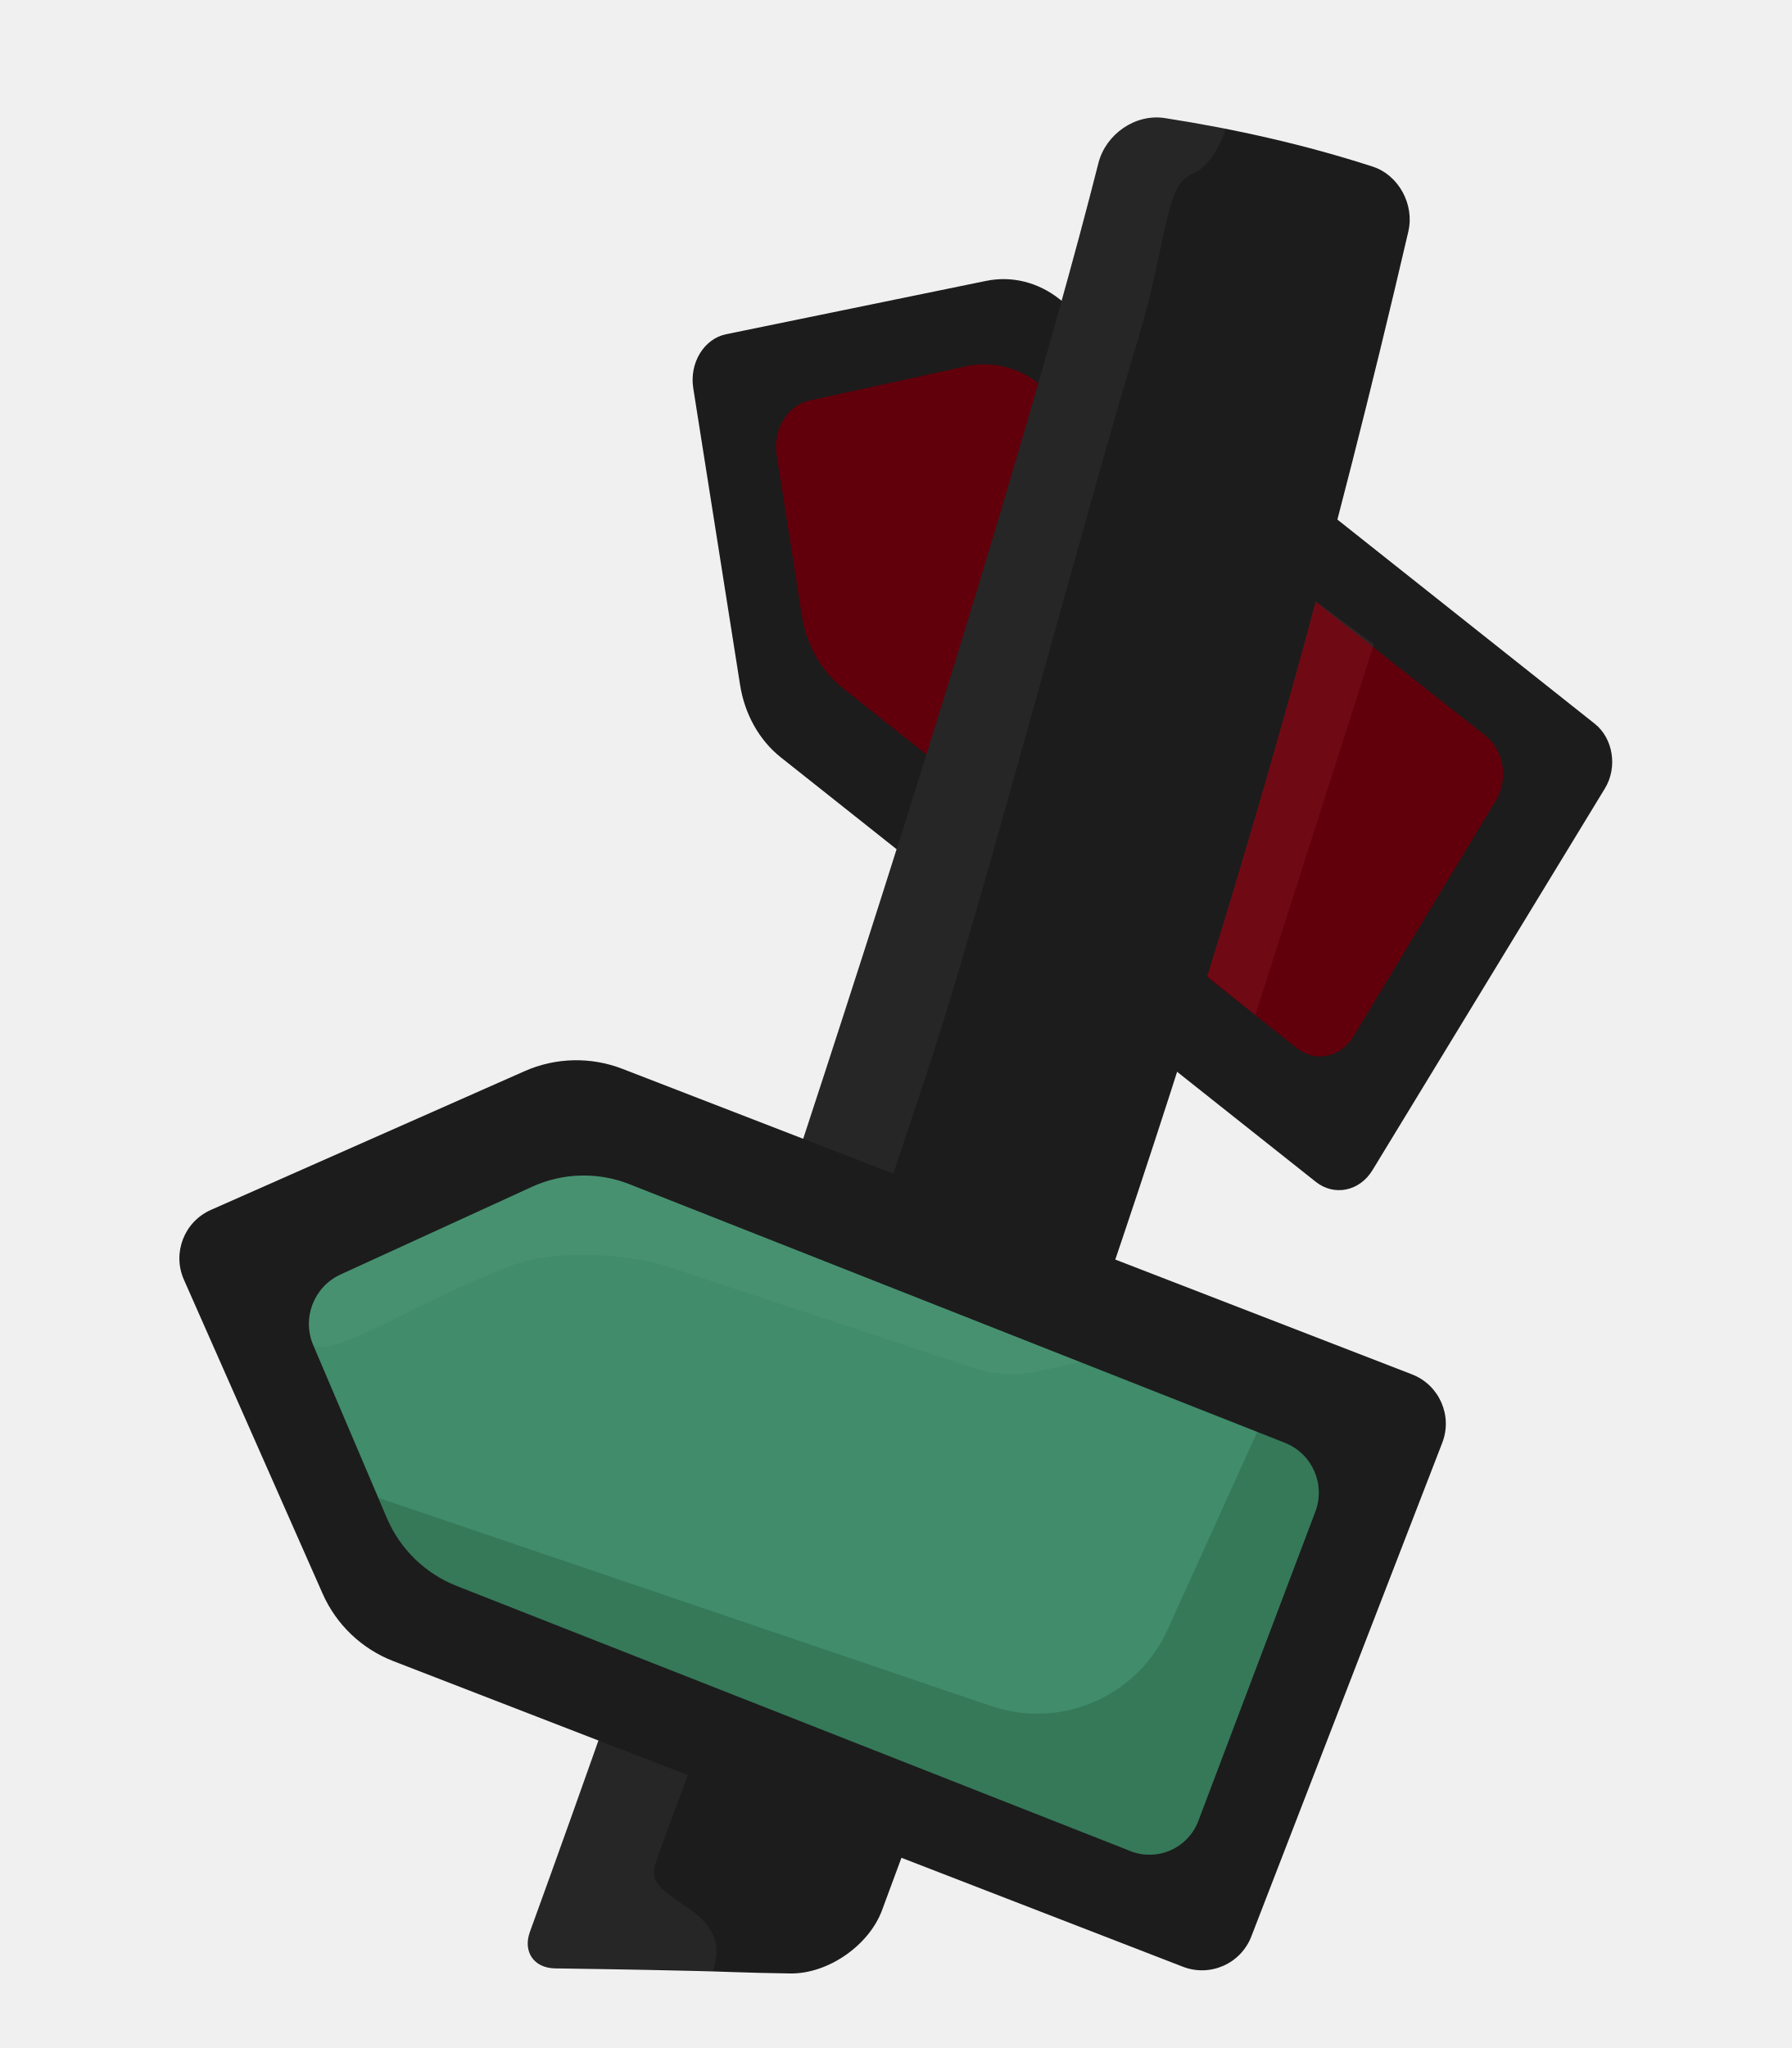
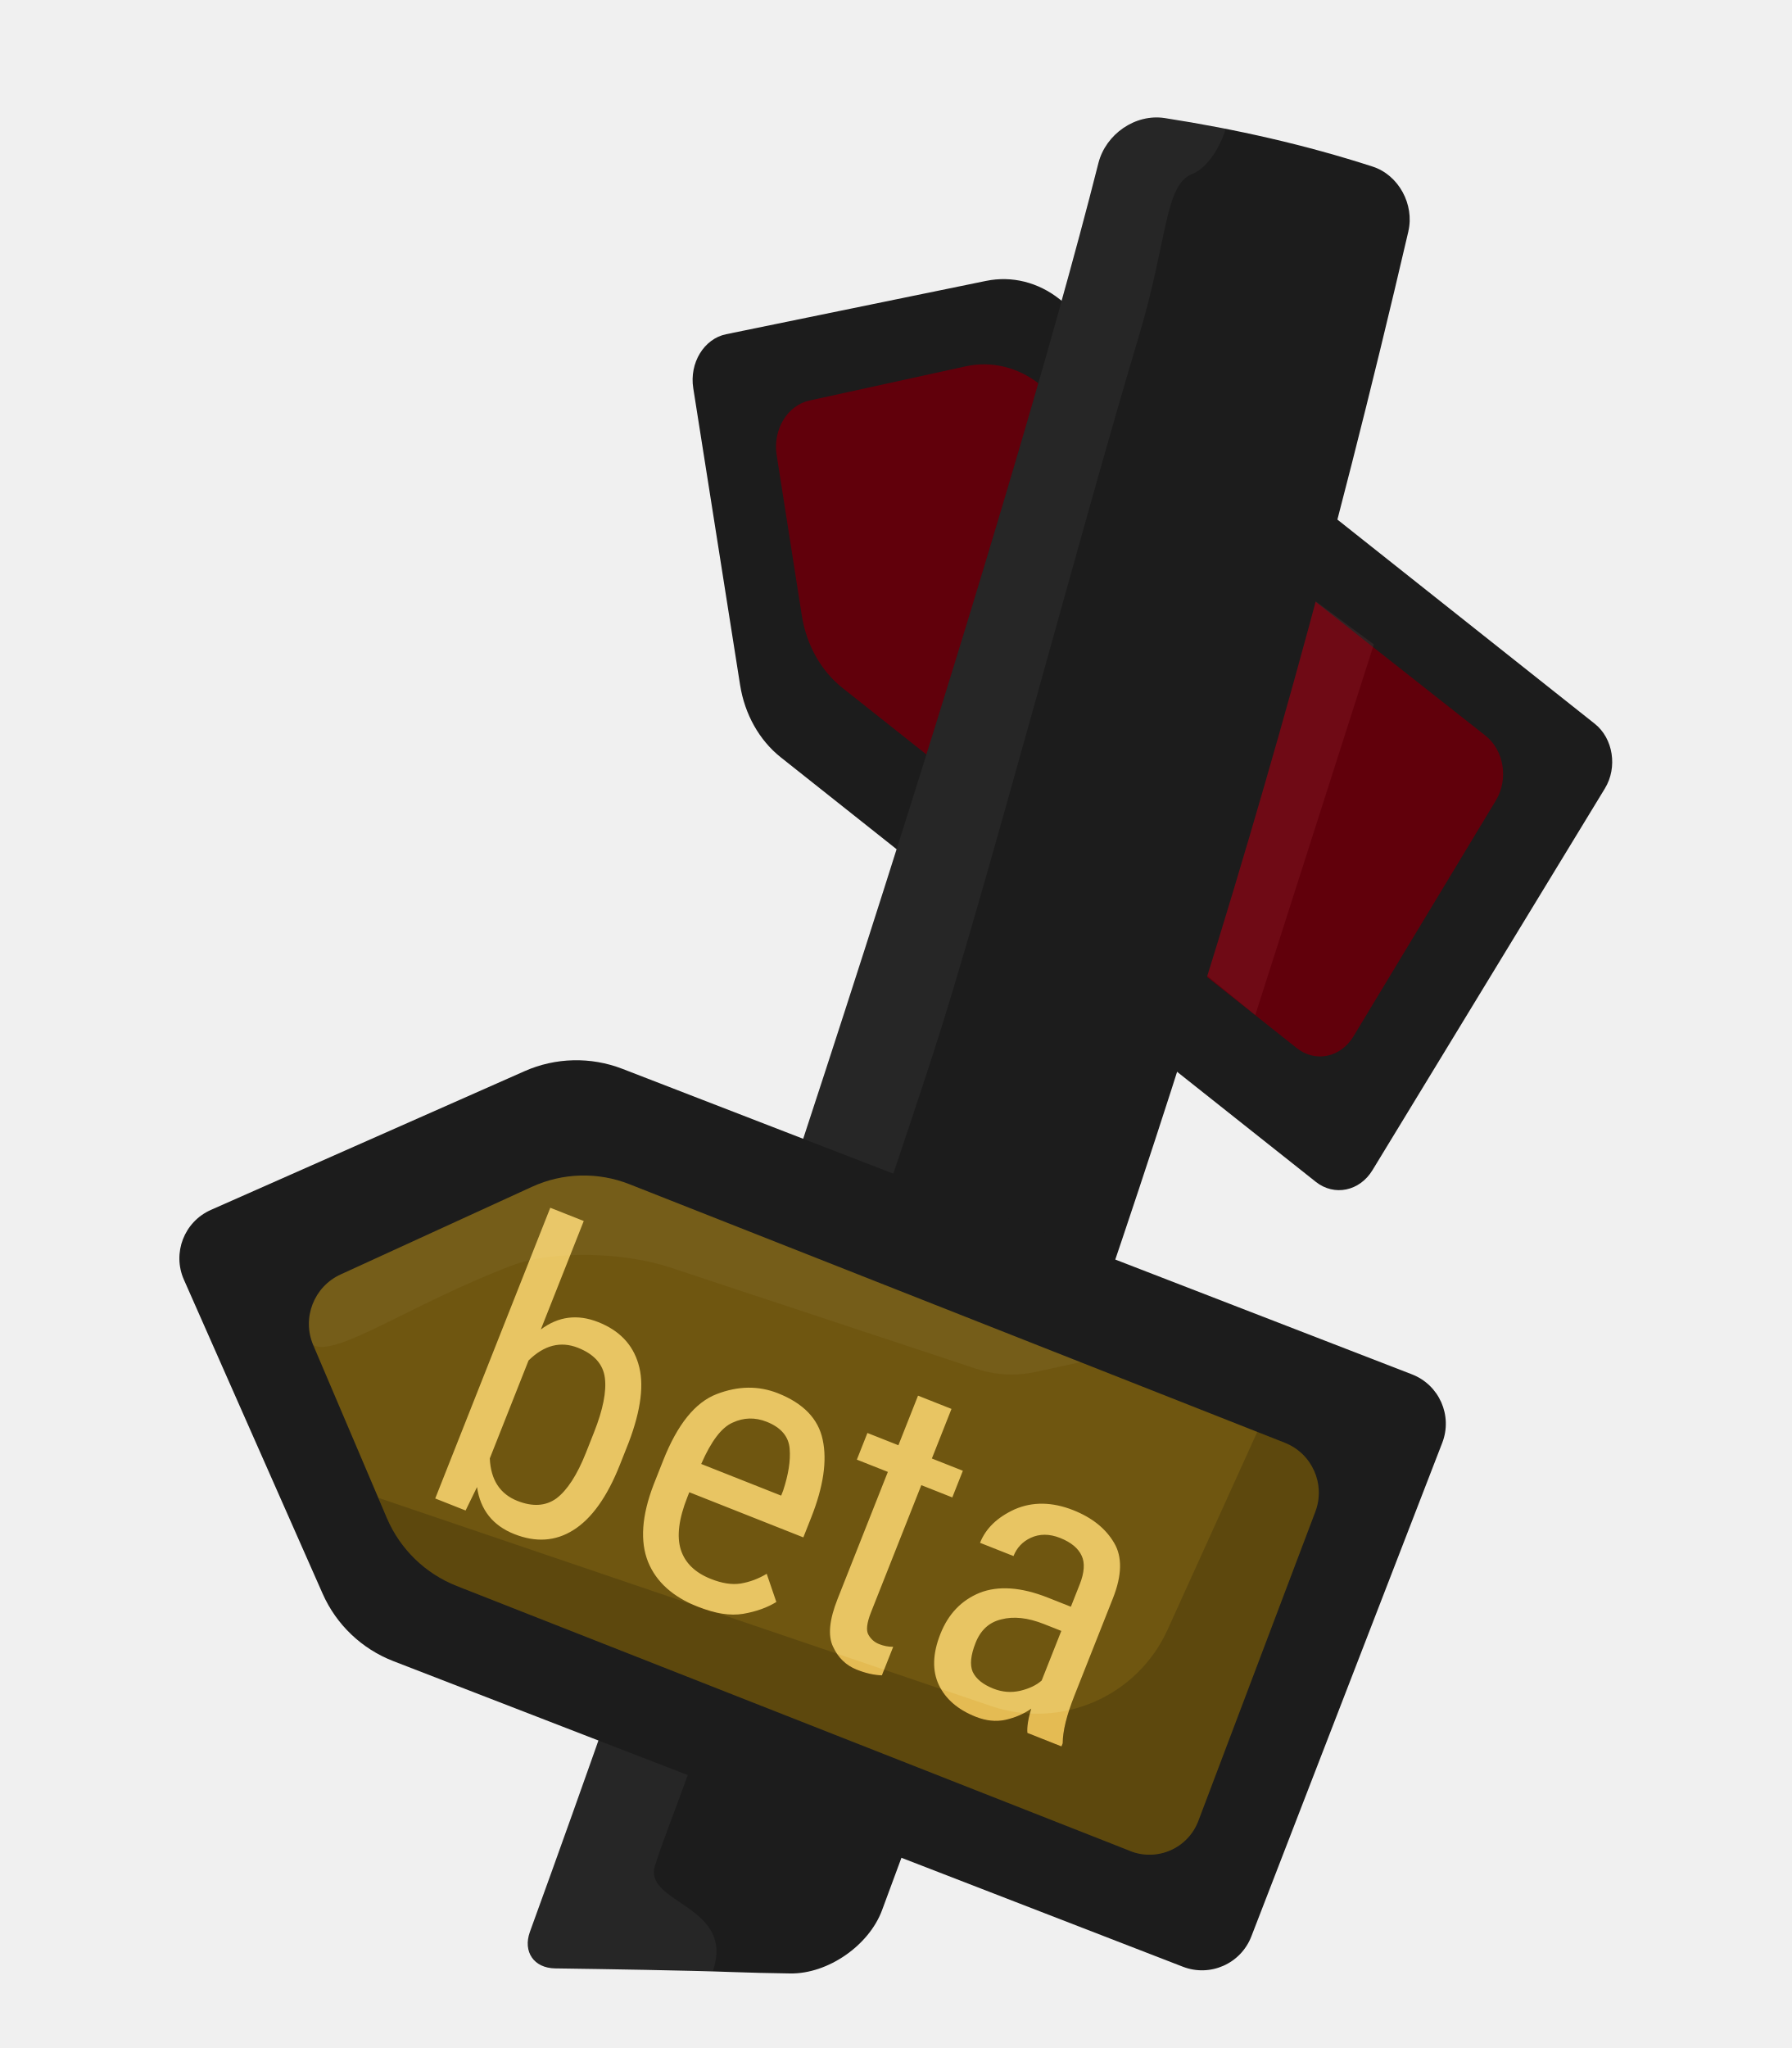
<svg xmlns="http://www.w3.org/2000/svg" width="42" height="48" viewBox="0 0 42 48" version="1.1" id="svg55" shape-rendering="auto">
  <defs id="defs52">
    </defs>
  <g id="g1" transform="translate(-44.41403)">
    <g id="g9-1-3" style="display:inline" transform="matrix(-0.6030044,-0.5460571,0.4784651,-0.6881899,79.88525,38.80942)">
      <path style="display:inline;fill:#1c1c1c;stroke:none;stroke-width:0.868;stroke-dasharray:none" d="m 33.315,19.769 c 0.793,-0.05 1.533,-0.413 2.058,-1.009 l 5.318,-6.036 c 0.453,-0.514 0.403,-1.298 -0.111,-1.75 L 34.541,5.658 C 33.945,5.133 33.165,4.866 32.373,4.916 L 26.936,5.261 17.043,5.888 12.568,6.172 c -0.684,0.043 -1.203,0.633 -1.159,1.316 l 0.785,12.379 c 0.043,0.684 0.633,1.203 1.316,1.159" id="path28-8-7" />
      <path style="display:inline;fill:#61000b;fill-opacity:1;stroke:none;stroke-width:3.5;stroke-linecap:round;stroke-linejoin:round;stroke-dasharray:none;stroke-opacity:1;paint-order:stroke fill markers" d="M 15.752,9.695 29.308,8.83 a 2.41,2.41 18.886 0 1 1.748,0.598 l 2.632,2.322 a 1.012,1.012 86.074 0 1 0.097,1.419 L 31.236,16.131 a 2.387,2.387 153.461 0 1 -1.65,0.824 L 16.301,17.839 A 1.001,1.001 41.167 0 1 15.236,16.907 L 14.821,10.756 a 0.996,0.996 131.245 0 1 0.931,-1.061 z" id="path14-7-5" transform="matrix(1.240344,0,0,1.240344,-4.302151,-3.417972)" />
    </g>
    <path style="fill:#ff747f;fill-opacity:0.089;stroke-width:33.333;stroke-linecap:round;stroke-linejoin:round;stroke-dasharray:66.667, 43.333;opacity:1" d="M 73.841,23.791 76.621,15.102 74.526,13.551 72.185,22.442 Z" id="path1" />
    <g id="g2" style="display:inline" transform="translate(39)">
      <g id="g11" style="display:inline" transform="rotate(17.75234,19.62718,44.90398)">
        <path id="rect3-6-7-5-0-6" style="display:inline;opacity:1;fill:#1c1c1c;fill-opacity:1;stroke:none;stroke-width:3;stroke-linecap:round;stroke-linejoin:round;stroke-dasharray:none;paint-order:normal" d="m 25.497,1.568 c 1.248,15.361 0.917,26.525 0.246,41.239 -0.04,0.881 -0.754,1.811 -1.598,2.067 -0.451,0.137 -0.927,0.278 -1.318,0.387 -0.952,0.265 -2.855,0.841 -3.966,1.18 -0.476,0.145 -0.844,-0.139 -0.825,-0.636 0.599,-15.359 0.593,-34.915 0.053,-43.541 -0.044,-0.699 0.468,-1.373 1.16,-1.482 1.663,-0.261 3.325,-0.408 4.987,-0.403 0.643,0.002 1.208,0.548 1.26,1.188 z" />
        <path id="rect3-6-7-5-0-6-7" style="display:inline;opacity:1;mix-blend-mode:lighten;fill:#9c9c9c;fill-opacity:0.082;stroke:none;stroke-width:0.1;stroke-dasharray:none" d="m 19.25,0.783 c -0.692,0.109 -1.204,0.783 -1.16,1.482 0.54,8.626 0.544,28.182 -0.055,43.541 -0.019,0.497 0.366,0.751 0.854,0.661 0.412,0.002 2.224,-0.821 3.51,-1.077 0.054,-1.661 -2.041,-1.014 -2.044,-1.959 -0.002,-0.793 0.091,-1.754 0.126,-3.723 C 20.552,35.771 20.746,27.193 20.763,23.344 20.78,19.494 20.319,10.667 20.229,5.85 20.183,3.442 19.72,2.278 20.262,1.833 20.588,1.566 20.694,0.955 20.687,0.586 20.262,0.643 19.587,0.73 19.25,0.783 Z" />
      </g>
      <g id="g10" style="display:inline" transform="rotate(17.75234,11.96417,57.93319)">
        <path style="display:inline;fill:#1c1c1c;stroke:none;stroke-width:0.868;stroke-dasharray:none" d="M 9.596,24.165 C 8.803,24.118 8.024,24.388 7.43,24.915 l -6.013,5.34 c -0.512,0.455 -0.559,1.239 -0.104,1.751 l 5.34,6.016 c 0.527,0.594 1.269,0.954 2.062,1.001 l 19.811,1.178 c 0.684,0.041 1.271,-0.48 1.312,-1.164 l 0.735,-12.384 c 0.041,-0.684 -0.481,-1.271 -1.165,-1.312 l -1.969,-0.117 z" id="rect3-6-7-5" />
-         <path style="display:inline;fill:#408c6b;fill-opacity:1;stroke:none;stroke-width:3.5;stroke-linecap:round;stroke-linejoin:round;stroke-dasharray:none;stroke-opacity:1;paint-order:stroke fill markers" d="M 15.399,9.36 29.055,8.535 a 2.388,2.388 19.27 0 1 1.741,0.609 l 2.637,2.374 a 1.027,1.027 86.232 0 1 0.094,1.43 l -2.582,3.027 a 2.349,2.349 153.531 0 1 -1.647,0.82 L 16.003,17.586 a 1.014,1.014 41.197 0 1 -1.071,-0.938 l -0.458,-6.231 a 0.987,0.987 131.172 0 1 0.925,-1.058 z" id="path14-1" transform="matrix(-1.23062,-0.1549998,0.1549998,-1.23062,44.02669,51.89927)" />
+         <path style="display:inline;fill:#6f5610;fill-opacity:1;stroke:none;stroke-width:3.5;stroke-linecap:round;stroke-linejoin:round;stroke-dasharray:none;stroke-opacity:1;paint-order:stroke fill markers" d="M 15.399,9.36 29.055,8.535 a 2.388,2.388 19.27 0 1 1.741,0.609 l 2.637,2.374 a 1.027,1.027 86.232 0 1 0.094,1.43 l -2.582,3.027 a 2.349,2.349 153.531 0 1 -1.647,0.82 L 16.003,17.586 a 1.014,1.014 41.197 0 1 -1.071,-0.938 l -0.458,-6.231 a 0.987,0.987 131.172 0 1 0.925,-1.058 z" id="path14-1" transform="matrix(-1.23062,-0.1549998,0.1549998,-1.23062,44.02669,51.89927)" />
+         <text xml:space="preserve" style="font-size:9.759px;display:inline;fill:#e8c563;fill-opacity:0.089;stroke-width:27.109;stroke-linecap:round;stroke-linejoin:round;stroke-dasharray:54.217, 35.241" x="10.18" y="34.446" id="text1" transform="rotate(3.842708)">
+           <tspan id="tspan1" x="10.18" y="34.446" style="font-style:normal;font-variant:normal;font-weight:normal;font-stretch:normal;font-size:9.759px;font-family:'Roboto Condensed';-inkscape-font-specification:'Roboto Condensed, Normal';font-variant-ligatures:normal;font-variant-caps:normal;font-variant-numeric:normal;font-variant-east-asian:normal;fill:#e8c563;fill-opacity:1;stroke-width:27.109">beta</tspan>
+         </text>
        <path id="path14-1-8" style="display:inline;opacity:1;mix-blend-mode:lighten;fill:#ffffff;fill-opacity:0.04;stroke:none;stroke-width:3.5;stroke-linecap:round;stroke-linejoin:round;stroke-dasharray:none;stroke-opacity:1;paint-order:stroke fill markers" d="m 29.299,16.795 c 0.637,-0.038 1.231,-0.334 1.646,-0.82 l 2.583,-3.027 c 0.362,-0.424 0.32,-1.058 -0.095,-1.431 -0.505,-0.012 -1.343,1.481 -2.763,2.941 -0.603,0.62 -1.859,1.133 -2.72,1.233 l -6.072,0.705 a 2.12,2.12 158.062 0 0 -1.039,0.419 l -0.691,0.525 z" transform="matrix(-1.23062,-0.1549998,0.1549998,-1.23062,44.02669,51.89927)" />
        <path id="path14-1-7" clip-path="none" mask="none" style="display:inline;mix-blend-mode:overlay;fill:#0f0f0f;fill-opacity:0.18;stroke:none;stroke-width:4.341;stroke-linecap:round;stroke-linejoin:round;stroke-dasharray:none;stroke-opacity:1;paint-order:stroke fill markers" d="M 26.365,27.73 25.776,32.788 a 3.355,3.355 0 0 1 -3.392,2.965 L 7.212,35.485 7.546,35.872 a 2.961,2.961 0 0 0 2.047,1.02 l 16.934,1.102 a 1.224,1.224 0 0 0 1.303,-1.158 l 0.402,-7.74 a 1.258,1.258 0 0 0 -1.173,-1.32 z" />
      </g>
    </g>
  </g>
</svg>
